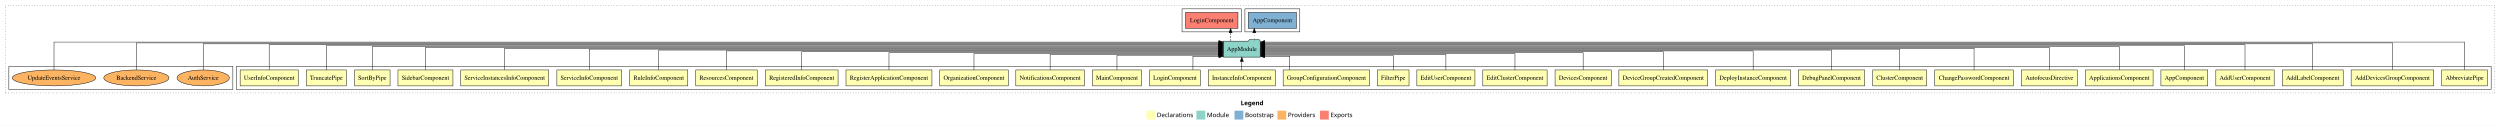
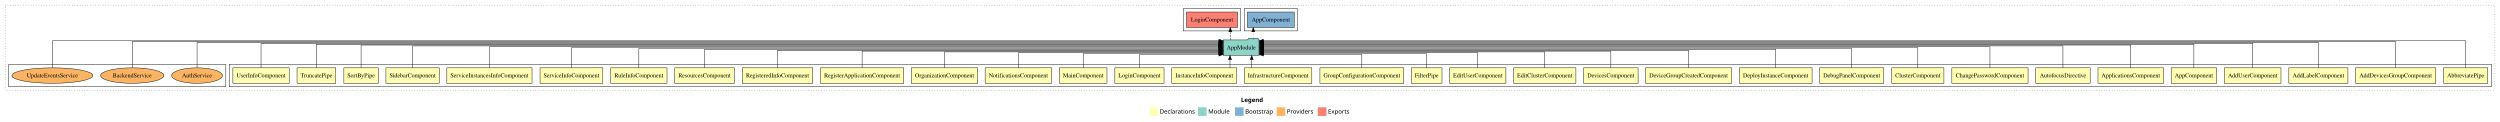
- <svg xmlns="http://www.w3.org/2000/svg" width="5647pt" height="284pt" viewBox="0.00 0.00 5647.00 284.00">
+ <svg xmlns="http://www.w3.org/2000/svg" width="5823pt" height="284pt" viewBox="0.00 0.00 5823.00 284.00">
  <g id="graph0" class="graph" transform="scale(1 1) rotate(0) translate(4 280)">
-     <polygon fill="#ffffff" stroke="transparent" points="-4,4 -4,-280 5643,-280 5643,4 -4,4" />
-     <text text-anchor="start" x="2798.509" y="-42.4" font-family="sans-serif" font-weight="bold" font-size="14.00" fill="#000000">Legend</text>
-     <polygon fill="#ffffb3" stroke="transparent" points="2585.5,-10 2585.5,-30 2605.5,-30 2605.5,-10 2585.5,-10" />
-     <text text-anchor="start" x="2609.129" y="-15.4" font-family="sans-serif" font-size="14.00" fill="#000000">  Declarations</text>
-     <polygon fill="#8dd3c7" stroke="transparent" points="2698.5,-10 2698.5,-30 2718.5,-30 2718.5,-10 2698.5,-10" />
-     <text text-anchor="start" x="2722.225" y="-15.4" font-family="sans-serif" font-size="14.00" fill="#000000">  Module</text>
-     <polygon fill="#80b1d3" stroke="transparent" points="2784.5,-10 2784.5,-30 2804.5,-30 2804.5,-10 2784.5,-10" />
-     <text text-anchor="start" x="2808.281" y="-15.4" font-family="sans-serif" font-size="14.00" fill="#000000">  Bootstrap</text>
-     <polygon fill="#fdb462" stroke="transparent" points="2881.5,-10 2881.5,-30 2901.5,-30 2901.5,-10 2881.5,-10" />
-     <text text-anchor="start" x="2905.173" y="-15.4" font-family="sans-serif" font-size="14.00" fill="#000000">  Providers</text>
-     <polygon fill="#fb8072" stroke="transparent" points="2977.5,-10 2977.5,-30 2997.5,-30 2997.5,-10 2977.5,-10" />
-     <text text-anchor="start" x="3001.226" y="-15.4" font-family="sans-serif" font-size="14.00" fill="#000000">  Exports</text>
+     <polygon fill="#ffffff" stroke="transparent" points="-4,4 -4,-280 5819,-280 5819,4 -4,4" />
+     <text text-anchor="start" x="2886.509" y="-42.4" font-family="sans-serif" font-weight="bold" font-size="14.00" fill="#000000">Legend</text>
+     <polygon fill="#ffffb3" stroke="transparent" points="2673.5,-10 2673.5,-30 2693.5,-30 2693.5,-10 2673.5,-10" />
+     <text text-anchor="start" x="2697.129" y="-15.4" font-family="sans-serif" font-size="14.00" fill="#000000">  Declarations</text>
+     <polygon fill="#8dd3c7" stroke="transparent" points="2786.5,-10 2786.5,-30 2806.5,-30 2806.5,-10 2786.5,-10" />
+     <text text-anchor="start" x="2810.225" y="-15.4" font-family="sans-serif" font-size="14.00" fill="#000000">  Module</text>
+     <polygon fill="#80b1d3" stroke="transparent" points="2872.5,-10 2872.5,-30 2892.5,-30 2892.5,-10 2872.5,-10" />
+     <text text-anchor="start" x="2896.281" y="-15.4" font-family="sans-serif" font-size="14.00" fill="#000000">  Bootstrap</text>
+     <polygon fill="#fdb462" stroke="transparent" points="2969.5,-10 2969.5,-30 2989.5,-30 2989.5,-10 2969.5,-10" />
+     <text text-anchor="start" x="2993.173" y="-15.4" font-family="sans-serif" font-size="14.00" fill="#000000">  Providers</text>
+     <polygon fill="#fb8072" stroke="transparent" points="3065.5,-10 3065.5,-30 3085.5,-30 3085.5,-10 3065.5,-10" />
+     <text text-anchor="start" x="3089.226" y="-15.4" font-family="sans-serif" font-size="14.00" fill="#000000">  Exports</text>
    <g id="clust1" class="cluster">
-       <polygon fill="none" stroke="#000000" stroke-dasharray="1,5" points="8,-70 8,-268 5631,-268 5631,-70 8,-70" />
+       <polygon fill="none" stroke="#000000" stroke-dasharray="1,5" points="8,-70 8,-268 5807,-268 5807,-70 8,-70" />
    </g>
    <g id="clust2" class="cluster">
-       <polygon fill="none" stroke="#000000" points="530,-78 530,-130 5623,-130 5623,-78 530,-78" />
-     </g>
-     <g id="clust36" class="cluster">
-       <polygon fill="none" stroke="#000000" points="2666,-208 2666,-260 2800,-260 2800,-208 2666,-208" />
+       <polygon fill="none" stroke="#000000" points="530,-78 530,-130 5799,-130 5799,-78 530,-78" />
    </g>
    <g id="clust37" class="cluster">
-       <polygon fill="none" stroke="#000000" points="2808,-208 2808,-260 2932,-260 2932,-208 2808,-208" />
+       <polygon fill="none" stroke="#000000" points="2752,-208 2752,-260 2886,-260 2886,-208 2752,-208" />
    </g>
    <g id="clust38" class="cluster">
+       <polygon fill="none" stroke="#000000" points="2894,-208 2894,-260 3018,-260 3018,-208 2894,-208" />
+     </g>
+     <g id="clust39" class="cluster">
      <polygon fill="none" stroke="#000000" points="16,-78 16,-130 522,-130 522,-78 16,-78" />
    </g>
    <g id="node1" class="node">
-       <polygon fill="#ffffb3" stroke="#000000" points="5614.58,-122 5511.42,-122 5511.42,-86 5614.58,-86 5614.58,-122" />
-       <text text-anchor="middle" x="5563" y="-99.8" font-family="Times,serif" font-size="14.00" fill="#000000">AbbreviatePipe</text>
-     </g>
-     <g id="node33" class="node">
-       <polygon fill="#8dd3c7" stroke="#000000" points="2842.657,-187 2839.657,-191 2818.657,-191 2815.657,-187 2759.343,-187 2759.343,-151 2842.657,-151 2842.657,-187" />
-       <text text-anchor="middle" x="2801" y="-164.8" font-family="Times,serif" font-size="14.00" fill="#000000">AppModule</text>
+       <polygon fill="#ffffb3" stroke="#000000" points="5790.58,-122 5687.42,-122 5687.42,-86 5790.58,-86 5790.58,-122" />
+       <text text-anchor="middle" x="5739" y="-99.8" font-family="Times,serif" font-size="14.00" fill="#000000">AbbreviatePipe</text>
+     </g>
+     <g id="node34" class="node">
+       <polygon fill="#8dd3c7" stroke="#000000" points="2928.657,-187 2925.657,-191 2904.657,-191 2901.657,-187 2845.343,-187 2845.343,-151 2928.657,-151 2928.657,-187" />
+       <text text-anchor="middle" x="2887" y="-164.8" font-family="Times,serif" font-size="14.00" fill="#000000">AppModule</text>
    </g>
    <g id="edge1" class="edge">
-       <path fill="none" stroke="#000000" d="M5563,-122.38C5563,-146.279 5563,-185 5563,-185 5563,-185 2852.732,-185 2852.732,-185" />
-       <polygon fill="#000000" stroke="#000000" points="2852.732,-181.5 2842.732,-185 2852.732,-188.5 2852.732,-181.5" />
+       <path fill="none" stroke="#000000" d="M5739,-122.38C5739,-146.279 5739,-185 5739,-185 5739,-185 2938.693,-185 2938.693,-185" />
+       <polygon fill="#000000" stroke="#000000" points="2938.693,-181.5 2928.693,-185 2938.693,-188.5 2938.693,-181.5" />
    </g>
    <g id="node2" class="node">
-       <polygon fill="#ffffb3" stroke="#000000" points="5493.292,-122 5306.708,-122 5306.708,-86 5493.292,-86 5493.292,-122" />
-       <text text-anchor="middle" x="5400" y="-99.8" font-family="Times,serif" font-size="14.00" fill="#000000">AddDevicesGroupComponent</text>
+       <polygon fill="#ffffb3" stroke="#000000" points="5669.292,-122 5482.708,-122 5482.708,-86 5669.292,-86 5669.292,-122" />
+       <text text-anchor="middle" x="5576" y="-99.8" font-family="Times,serif" font-size="14.00" fill="#000000">AddDevicesGroupComponent</text>
    </g>
    <g id="edge2" class="edge">
-       <path fill="none" stroke="#000000" d="M5400,-122.323C5400,-145.66 5400,-183 5400,-183 5400,-183 2852.877,-183 2852.877,-183" />
-       <polygon fill="#000000" stroke="#000000" points="2852.877,-179.5 2842.877,-183 2852.877,-186.5 2852.877,-179.5" />
+       <path fill="none" stroke="#000000" d="M5576,-122.323C5576,-145.66 5576,-183 5576,-183 5576,-183 2938.698,-183 2938.698,-183" />
+       <polygon fill="#000000" stroke="#000000" points="2938.698,-179.5 2928.698,-183 2938.698,-186.5 2938.698,-179.5" />
    </g>
    <g id="node3" class="node">
-       <polygon fill="#ffffb3" stroke="#000000" points="5288.812,-122 5151.188,-122 5151.188,-86 5288.812,-86 5288.812,-122" />
-       <text text-anchor="middle" x="5220" y="-99.8" font-family="Times,serif" font-size="14.00" fill="#000000">AddLabelComponent</text>
+       <polygon fill="#ffffb3" stroke="#000000" points="5464.812,-122 5327.188,-122 5327.188,-86 5464.812,-86 5464.812,-122" />
+       <text text-anchor="middle" x="5396" y="-99.8" font-family="Times,serif" font-size="14.00" fill="#000000">AddLabelComponent</text>
    </g>
    <g id="edge3" class="edge">
-       <path fill="none" stroke="#000000" d="M5220,-122.248C5220,-145.018 5220,-181 5220,-181 5220,-181 2852.731,-181 2852.731,-181" />
-       <polygon fill="#000000" stroke="#000000" points="2852.731,-177.5 2842.731,-181 2852.731,-184.5 2852.731,-177.5" />
+       <path fill="none" stroke="#000000" d="M5396,-122.248C5396,-145.018 5396,-181 5396,-181 5396,-181 2938.714,-181 2938.714,-181" />
+       <polygon fill="#000000" stroke="#000000" points="2938.714,-177.5 2928.714,-181 2938.714,-184.5 2938.714,-177.5" />
    </g>
    <g id="node4" class="node">
-       <polygon fill="#ffffb3" stroke="#000000" points="5132.865,-122 5001.135,-122 5001.135,-86 5132.865,-86 5132.865,-122" />
-       <text text-anchor="middle" x="5067" y="-99.8" font-family="Times,serif" font-size="14.00" fill="#000000">AddUserComponent</text>
+       <polygon fill="#ffffb3" stroke="#000000" points="5308.865,-122 5177.135,-122 5177.135,-86 5308.865,-86 5308.865,-122" />
+       <text text-anchor="middle" x="5243" y="-99.8" font-family="Times,serif" font-size="14.00" fill="#000000">AddUserComponent</text>
    </g>
    <g id="edge4" class="edge">
-       <path fill="none" stroke="#000000" d="M5067,-122.155C5067,-144.352 5067,-179 5067,-179 5067,-179 2852.755,-179 2852.755,-179" />
-       <polygon fill="#000000" stroke="#000000" points="2852.756,-175.5 2842.755,-179 2852.755,-182.5 2852.756,-175.5" />
+       <path fill="none" stroke="#000000" d="M5243,-122.155C5243,-144.352 5243,-179 5243,-179 5243,-179 2938.893,-179 2938.893,-179" />
+       <polygon fill="#000000" stroke="#000000" points="2938.893,-175.5 2928.893,-179 2938.893,-182.5 2938.893,-175.5" />
    </g>
    <g id="node5" class="node">
-       <polygon fill="#ffffb3" stroke="#000000" points="4982.94,-122 4877.06,-122 4877.06,-86 4982.94,-86 4982.94,-122" />
-       <text text-anchor="middle" x="4930" y="-99.8" font-family="Times,serif" font-size="14.00" fill="#000000">AppComponent</text>
+       <polygon fill="#ffffb3" stroke="#000000" points="5158.94,-122 5053.06,-122 5053.06,-86 5158.94,-86 5158.94,-122" />
+       <text text-anchor="middle" x="5106" y="-99.8" font-family="Times,serif" font-size="14.00" fill="#000000">AppComponent</text>
    </g>
    <g id="edge5" class="edge">
-       <path fill="none" stroke="#000000" d="M4930,-122.045C4930,-143.662 4930,-177 4930,-177 4930,-177 2853.049,-177 2853.049,-177" />
-       <polygon fill="#000000" stroke="#000000" points="2853.049,-173.5 2843.049,-177 2853.049,-180.5 2853.049,-173.5" />
+       <path fill="none" stroke="#000000" d="M5106,-122.045C5106,-143.662 5106,-177 5106,-177 5106,-177 2938.858,-177 2938.858,-177" />
+       <polygon fill="#000000" stroke="#000000" points="2938.858,-173.5 2928.858,-177 2938.858,-180.5 2938.858,-173.5" />
    </g>
    <g id="node6" class="node">
-       <polygon fill="#ffffb3" stroke="#000000" points="4859.375,-122 4706.625,-122 4706.625,-86 4859.375,-86 4859.375,-122" />
-       <text text-anchor="middle" x="4783" y="-99.8" font-family="Times,serif" font-size="14.00" fill="#000000">ApplicationsComponent</text>
+       <polygon fill="#ffffb3" stroke="#000000" points="5035.375,-122 4882.625,-122 4882.625,-86 5035.375,-86 5035.375,-122" />
+       <text text-anchor="middle" x="4959" y="-99.8" font-family="Times,serif" font-size="14.00" fill="#000000">ApplicationsComponent</text>
    </g>
    <g id="edge6" class="edge">
-       <path fill="none" stroke="#000000" d="M4783,-122.284C4783,-143.321 4783,-175 4783,-175 4783,-175 2852.854,-175 2852.854,-175" />
-       <polygon fill="#000000" stroke="#000000" points="2852.854,-171.5 2842.854,-175 2852.854,-178.5 2852.854,-171.5" />
+       <path fill="none" stroke="#000000" d="M4959,-122.284C4959,-143.321 4959,-175 4959,-175 4959,-175 2938.857,-175 2938.857,-175" />
+       <polygon fill="#000000" stroke="#000000" points="2938.857,-171.5 2928.857,-175 2938.857,-178.5 2938.857,-171.5" />
    </g>
    <g id="node7" class="node">
-       <polygon fill="#ffffb3" stroke="#000000" points="4688.4,-122 4561.6,-122 4561.6,-86 4688.4,-86 4688.4,-122" />
-       <text text-anchor="middle" x="4625" y="-99.8" font-family="Times,serif" font-size="14.00" fill="#000000">AutofocusDirective</text>
+       <polygon fill="#ffffb3" stroke="#000000" points="4864.4,-122 4737.6,-122 4737.6,-86 4864.4,-86 4864.4,-122" />
+       <text text-anchor="middle" x="4801" y="-99.8" font-family="Times,serif" font-size="14.00" fill="#000000">AutofocusDirective</text>
    </g>
    <g id="edge7" class="edge">
-       <path fill="none" stroke="#000000" d="M4625,-122.129C4625,-142.572 4625,-173 4625,-173 4625,-173 2852.962,-173 2852.962,-173" />
-       <polygon fill="#000000" stroke="#000000" points="2852.962,-169.5 2842.962,-173 2852.962,-176.5 2852.962,-169.5" />
+       <path fill="none" stroke="#000000" d="M4801,-122.129C4801,-142.572 4801,-173 4801,-173 4801,-173 2938.757,-173 2938.757,-173" />
+       <polygon fill="#000000" stroke="#000000" points="2938.757,-169.5 2928.757,-173 2938.757,-176.5 2938.757,-169.5" />
    </g>
    <g id="node8" class="node">
-       <polygon fill="#ffffb3" stroke="#000000" points="4543.752,-122 4366.248,-122 4366.248,-86 4543.752,-86 4543.752,-122" />
-       <text text-anchor="middle" x="4455" y="-99.8" font-family="Times,serif" font-size="14.00" fill="#000000">ChangePasswordComponent</text>
+       <polygon fill="#ffffb3" stroke="#000000" points="4719.752,-122 4542.248,-122 4542.248,-86 4719.752,-86 4719.752,-122" />
+       <text text-anchor="middle" x="4631" y="-99.8" font-family="Times,serif" font-size="14.00" fill="#000000">ChangePasswordComponent</text>
    </g>
    <g id="edge8" class="edge">
-       <path fill="none" stroke="#000000" d="M4455,-122.308C4455,-142.145 4455,-171 4455,-171 4455,-171 2852.713,-171 2852.713,-171" />
-       <polygon fill="#000000" stroke="#000000" points="2852.713,-167.5 2842.713,-171 2852.713,-174.5 2852.713,-167.5" />
+       <path fill="none" stroke="#000000" d="M4631,-122.308C4631,-142.145 4631,-171 4631,-171 4631,-171 2938.817,-171 2938.817,-171" />
+       <polygon fill="#000000" stroke="#000000" points="2938.817,-167.5 2928.817,-171 2938.817,-174.5 2938.817,-167.5" />
    </g>
    <g id="node9" class="node">
-       <polygon fill="#ffffb3" stroke="#000000" points="4347.77,-122 4226.23,-122 4226.23,-86 4347.77,-86 4347.77,-122" />
-       <text text-anchor="middle" x="4287" y="-99.8" font-family="Times,serif" font-size="14.00" fill="#000000">ClusterComponent</text>
+       <polygon fill="#ffffb3" stroke="#000000" points="4523.77,-122 4402.23,-122 4402.23,-86 4523.77,-86 4523.77,-122" />
+       <text text-anchor="middle" x="4463" y="-99.8" font-family="Times,serif" font-size="14.00" fill="#000000">ClusterComponent</text>
    </g>
    <g id="edge9" class="edge">
-       <path fill="none" stroke="#000000" d="M4287,-122.106C4287,-141.339 4287,-169 4287,-169 4287,-169 2852.686,-169 2852.686,-169" />
-       <polygon fill="#000000" stroke="#000000" points="2852.686,-165.5 2842.686,-169 2852.686,-172.5 2852.686,-165.5" />
+       <path fill="none" stroke="#000000" d="M4463,-122.106C4463,-141.339 4463,-169 4463,-169 4463,-169 2938.748,-169 2938.748,-169" />
+       <polygon fill="#000000" stroke="#000000" points="2938.748,-165.5 2928.748,-169 2938.748,-172.5 2938.748,-165.5" />
    </g>
    <g id="node10" class="node">
-       <polygon fill="#ffffb3" stroke="#000000" points="4207.756,-122 4058.244,-122 4058.244,-86 4207.756,-86 4207.756,-122" />
-       <text text-anchor="middle" x="4133" y="-99.8" font-family="Times,serif" font-size="14.00" fill="#000000">DebugPanelComponent</text>
+       <polygon fill="#ffffb3" stroke="#000000" points="4383.756,-122 4234.244,-122 4234.244,-86 4383.756,-86 4383.756,-122" />
+       <text text-anchor="middle" x="4309" y="-99.8" font-family="Times,serif" font-size="14.00" fill="#000000">DebugPanelComponent</text>
    </g>
    <g id="edge10" class="edge">
-       <path fill="none" stroke="#000000" d="M4133,-122.222C4133,-140.828 4133,-167 4133,-167 4133,-167 2852.694,-167 2852.694,-167" />
-       <polygon fill="#000000" stroke="#000000" points="2852.694,-163.5 2842.694,-167 2852.694,-170.5 2852.694,-163.5" />
+       <path fill="none" stroke="#000000" d="M4309,-122.222C4309,-140.828 4309,-167 4309,-167 4309,-167 2938.788,-167 2938.788,-167" />
+       <polygon fill="#000000" stroke="#000000" points="2938.788,-163.5 2928.788,-167 2938.788,-170.5 2938.788,-163.5" />
    </g>
    <g id="node11" class="node">
-       <polygon fill="#ffffb3" stroke="#000000" points="4040.684,-122 3871.316,-122 3871.316,-86 4040.684,-86 4040.684,-122" />
-       <text text-anchor="middle" x="3956" y="-99.8" font-family="Times,serif" font-size="14.00" fill="#000000">DeployInstanceComponent</text>
+       <polygon fill="#ffffb3" stroke="#000000" points="4216.684,-122 4047.316,-122 4047.316,-86 4216.684,-86 4216.684,-122" />
+       <text text-anchor="middle" x="4132" y="-99.8" font-family="Times,serif" font-size="14.00" fill="#000000">DeployInstanceComponent</text>
    </g>
    <g id="edge11" class="edge">
-       <path fill="none" stroke="#000000" d="M3956,-122.302C3956,-140.27 3956,-165 3956,-165 3956,-165 2852.789,-165 2852.789,-165" />
-       <polygon fill="#000000" stroke="#000000" points="2852.789,-161.5 2842.789,-165 2852.789,-168.5 2852.789,-161.5" />
+       <path fill="none" stroke="#000000" d="M4132,-122.302C4132,-140.27 4132,-165 4132,-165 4132,-165 2938.779,-165 2938.779,-165" />
+       <polygon fill="#000000" stroke="#000000" points="2938.779,-161.5 2928.779,-165 2938.779,-168.5 2938.779,-161.5" />
    </g>
    <g id="node12" class="node">
-       <polygon fill="#ffffb3" stroke="#000000" points="3853.272,-122 3652.728,-122 3652.728,-86 3853.272,-86 3853.272,-122" />
-       <text text-anchor="middle" x="3753" y="-99.8" font-family="Times,serif" font-size="14.00" fill="#000000">DeviceGroupCreatedComponent</text>
+       <polygon fill="#ffffb3" stroke="#000000" points="4029.272,-122 3828.728,-122 3828.728,-86 4029.272,-86 4029.272,-122" />
+       <text text-anchor="middle" x="3929" y="-99.8" font-family="Times,serif" font-size="14.00" fill="#000000">DeviceGroupCreatedComponent</text>
    </g>
    <g id="edge12" class="edge">
-       <path fill="none" stroke="#000000" d="M3753,-122.022C3753,-139.373 3753,-163 3753,-163 3753,-163 2852.826,-163 2852.826,-163" />
-       <polygon fill="#000000" stroke="#000000" points="2852.826,-159.5 2842.826,-163 2852.826,-166.5 2852.826,-159.5" />
+       <path fill="none" stroke="#000000" d="M3929,-122.022C3929,-139.373 3929,-163 3929,-163 3929,-163 2938.814,-163 2938.814,-163" />
+       <polygon fill="#000000" stroke="#000000" points="2938.814,-159.5 2928.814,-163 2938.814,-166.5 2938.814,-159.5" />
    </g>
    <g id="node13" class="node">
-       <polygon fill="#ffffb3" stroke="#000000" points="3635.419,-122 3508.581,-122 3508.581,-86 3635.419,-86 3635.419,-122" />
-       <text text-anchor="middle" x="3572" y="-99.8" font-family="Times,serif" font-size="14.00" fill="#000000">DevicesComponent</text>
+       <polygon fill="#ffffb3" stroke="#000000" points="3811.419,-122 3684.581,-122 3684.581,-86 3811.419,-86 3811.419,-122" />
+       <text text-anchor="middle" x="3748" y="-99.8" font-family="Times,serif" font-size="14.00" fill="#000000">DevicesComponent</text>
    </g>
    <g id="edge13" class="edge">
-       <path fill="none" stroke="#000000" d="M3572,-122.035C3572,-138.734 3572,-161 3572,-161 3572,-161 2852.726,-161 2852.726,-161" />
-       <polygon fill="#000000" stroke="#000000" points="2852.726,-157.5 2842.726,-161 2852.726,-164.5 2852.726,-157.5" />
+       <path fill="none" stroke="#000000" d="M3748,-122.035C3748,-138.734 3748,-161 3748,-161 3748,-161 2938.819,-161 2938.819,-161" />
+       <polygon fill="#000000" stroke="#000000" points="2938.819,-157.5 2928.819,-161 2938.819,-164.5 2938.819,-157.5" />
    </g>
    <g id="node14" class="node">
-       <polygon fill="#ffffb3" stroke="#000000" points="3490.604,-122 3345.396,-122 3345.396,-86 3490.604,-86 3490.604,-122" />
-       <text text-anchor="middle" x="3418" y="-99.8" font-family="Times,serif" font-size="14.00" fill="#000000">EditClusterComponent</text>
+       <polygon fill="#ffffb3" stroke="#000000" points="3666.604,-122 3521.396,-122 3521.396,-86 3666.604,-86 3666.604,-122" />
+       <text text-anchor="middle" x="3594" y="-99.8" font-family="Times,serif" font-size="14.00" fill="#000000">EditClusterComponent</text>
    </g>
    <g id="edge14" class="edge">
-       <path fill="none" stroke="#000000" d="M3418,-122.009C3418,-138.049 3418,-159 3418,-159 3418,-159 2852.924,-159 2852.924,-159" />
-       <polygon fill="#000000" stroke="#000000" points="2852.924,-155.5 2842.924,-159 2852.924,-162.5 2852.924,-155.5" />
+       <path fill="none" stroke="#000000" d="M3594,-122.009C3594,-138.049 3594,-159 3594,-159 3594,-159 2938.847,-159 2938.847,-159" />
+       <polygon fill="#000000" stroke="#000000" points="2938.847,-155.5 2928.847,-159 2938.847,-162.5 2938.847,-155.5" />
    </g>
    <g id="node15" class="node">
-       <polygon fill="#ffffb3" stroke="#000000" points="3327.593,-122 3196.407,-122 3196.407,-86 3327.593,-86 3327.593,-122" />
-       <text text-anchor="middle" x="3262" y="-99.8" font-family="Times,serif" font-size="14.00" fill="#000000">EditUserComponent</text>
+       <polygon fill="#ffffb3" stroke="#000000" points="3503.593,-122 3372.407,-122 3372.407,-86 3503.593,-86 3503.593,-122" />
+       <text text-anchor="middle" x="3438" y="-99.8" font-family="Times,serif" font-size="14.00" fill="#000000">EditUserComponent</text>
    </g>
    <g id="edge15" class="edge">
-       <path fill="none" stroke="#000000" d="M3262,-122.24C3262,-137.571 3262,-157 3262,-157 3262,-157 2852.724,-157 2852.724,-157" />
-       <polygon fill="#000000" stroke="#000000" points="2852.724,-153.5 2842.724,-157 2852.724,-160.5 2852.724,-153.5" />
+       <path fill="none" stroke="#000000" d="M3438,-122.24C3438,-137.571 3438,-157 3438,-157 3438,-157 2938.867,-157 2938.867,-157" />
+       <polygon fill="#000000" stroke="#000000" points="2938.867,-153.5 2928.867,-157 2938.867,-160.5 2938.867,-153.5" />
    </g>
    <g id="node16" class="node">
-       <polygon fill="#ffffb3" stroke="#000000" points="3178.718,-122 3107.282,-122 3107.282,-86 3178.718,-86 3178.718,-122" />
-       <text text-anchor="middle" x="3143" y="-99.8" font-family="Times,serif" font-size="14.00" fill="#000000">FilterPipe</text>
+       <polygon fill="#ffffb3" stroke="#000000" points="3354.718,-122 3283.282,-122 3283.282,-86 3354.718,-86 3354.718,-122" />
+       <text text-anchor="middle" x="3319" y="-99.8" font-family="Times,serif" font-size="14.00" fill="#000000">FilterPipe</text>
    </g>
    <g id="edge16" class="edge">
-       <path fill="none" stroke="#000000" d="M3143,-122.124C3143,-136.783 3143,-155 3143,-155 3143,-155 2852.936,-155 2852.936,-155" />
-       <polygon fill="#000000" stroke="#000000" points="2852.936,-151.5 2842.936,-155 2852.936,-158.5 2852.936,-151.5" />
+       <path fill="none" stroke="#000000" d="M3319,-122.124C3319,-136.783 3319,-155 3319,-155 3319,-155 2938.814,-155 2938.814,-155" />
+       <polygon fill="#000000" stroke="#000000" points="2938.814,-151.5 2928.814,-155 2938.814,-158.5 2938.814,-151.5" />
    </g>
    <g id="node17" class="node">
-       <polygon fill="#ffffb3" stroke="#000000" points="3089.644,-122 2894.356,-122 2894.356,-86 3089.644,-86 3089.644,-122" />
-       <text text-anchor="middle" x="2992" y="-99.8" font-family="Times,serif" font-size="14.00" fill="#000000">GroupConfigurationComponent</text>
+       <polygon fill="#ffffb3" stroke="#000000" points="3265.644,-122 3070.356,-122 3070.356,-86 3265.644,-86 3265.644,-122" />
+       <text text-anchor="middle" x="3168" y="-99.8" font-family="Times,serif" font-size="14.00" fill="#000000">GroupConfigurationComponent</text>
    </g>
    <g id="edge17" class="edge">
-       <path fill="none" stroke="#000000" d="M2909.324,-122.246C2909.324,-136.177 2909.324,-153 2909.324,-153 2909.324,-153 2852.881,-153 2852.881,-153" />
-       <polygon fill="#000000" stroke="#000000" points="2852.881,-149.5 2842.881,-153 2852.881,-156.5 2852.881,-149.5" />
+       <path fill="none" stroke="#000000" d="M3168,-122.246C3168,-136.177 3168,-153 3168,-153 3168,-153 2938.765,-153 2938.765,-153" />
+       <polygon fill="#000000" stroke="#000000" points="2938.765,-149.5 2928.765,-153 2938.765,-156.5 2938.765,-149.5" />
    </g>
    <g id="node18" class="node">
+       <polygon fill="#ffffb3" stroke="#000000" points="3051.506,-122 2894.494,-122 2894.494,-86 3051.506,-86 3051.506,-122" />
+       <text text-anchor="middle" x="2973" y="-99.8" font-family="Times,serif" font-size="14.00" fill="#000000">InfrastructureComponent</text>
+     </g>
+     <g id="edge18" class="edge">
+       <path fill="none" stroke="#000000" d="M2911.538,-122.106C2911.538,-122.106 2911.538,-140.991 2911.538,-140.991" />
+       <polygon fill="#000000" stroke="#000000" points="2908.038,-140.991 2911.538,-150.991 2915.038,-140.991 2908.038,-140.991" />
+     </g>
+     <g id="node19" class="node">
      <polygon fill="#ffffb3" stroke="#000000" points="2876.794,-122 2725.206,-122 2725.206,-86 2876.794,-86 2876.794,-122" />
      <text text-anchor="middle" x="2801" y="-99.8" font-family="Times,serif" font-size="14.00" fill="#000000">InstanceInfoComponent</text>
    </g>
-     <g id="edge18" class="edge">
-       <path fill="none" stroke="#000000" d="M2801,-122.106C2801,-122.106 2801,-140.991 2801,-140.991" />
-       <polygon fill="#000000" stroke="#000000" points="2797.5,-140.991 2801,-150.991 2804.5,-140.991 2797.5,-140.991" />
-     </g>
-     <g id="node19" class="node">
+     <g id="edge19" class="edge">
+       <path fill="none" stroke="#000000" d="M2860.909,-122.106C2860.909,-122.106 2860.909,-140.991 2860.909,-140.991" />
+       <polygon fill="#000000" stroke="#000000" points="2857.409,-140.991 2860.909,-150.991 2864.409,-140.991 2857.409,-140.991" />
+     </g>
+     <g id="node20" class="node">
      <polygon fill="#ffffb3" stroke="#000000" points="2707.276,-122 2592.724,-122 2592.724,-86 2707.276,-86 2707.276,-122" />
      <text text-anchor="middle" x="2650" y="-99.8" font-family="Times,serif" font-size="14.00" fill="#000000">LoginComponent</text>
    </g>
-     <g id="edge19" class="edge">
-       <path fill="none" stroke="#000000" d="M2690.625,-122.246C2690.625,-136.177 2690.625,-153 2690.625,-153 2690.625,-153 2749.272,-153 2749.272,-153" />
-       <polygon fill="#000000" stroke="#000000" points="2749.272,-156.5 2759.272,-153 2749.272,-149.5 2749.272,-156.5" />
-     </g>
-     <g id="node20" class="node">
+     <g id="edge20" class="edge">
+       <path fill="none" stroke="#000000" d="M2650,-122.246C2650,-136.177 2650,-153 2650,-153 2650,-153 2835.175,-153 2835.175,-153" />
+       <polygon fill="#000000" stroke="#000000" points="2835.175,-156.5 2845.175,-153 2835.175,-149.5 2835.175,-156.5" />
+     </g>
+     <g id="node21" class="node">
      <polygon fill="#ffffb3" stroke="#000000" points="2574.382,-122 2463.618,-122 2463.618,-86 2574.382,-86 2574.382,-122" />
      <text text-anchor="middle" x="2519" y="-99.8" font-family="Times,serif" font-size="14.00" fill="#000000">MainComponent</text>
    </g>
-     <g id="edge20" class="edge">
-       <path fill="none" stroke="#000000" d="M2519,-122.124C2519,-136.783 2519,-155 2519,-155 2519,-155 2749.086,-155 2749.086,-155" />
-       <polygon fill="#000000" stroke="#000000" points="2749.086,-158.5 2759.086,-155 2749.086,-151.5 2749.086,-158.5" />
-     </g>
-     <g id="node21" class="node">
+     <g id="edge21" class="edge">
+       <path fill="none" stroke="#000000" d="M2519,-122.124C2519,-136.783 2519,-155 2519,-155 2519,-155 2835.144,-155 2835.144,-155" />
+       <polygon fill="#000000" stroke="#000000" points="2835.144,-158.5 2845.144,-155 2835.144,-151.5 2835.144,-158.5" />
+     </g>
+     <g id="node22" class="node">
      <polygon fill="#ffffb3" stroke="#000000" points="2445.427,-122 2290.573,-122 2290.573,-86 2445.427,-86 2445.427,-122" />
      <text text-anchor="middle" x="2368" y="-99.8" font-family="Times,serif" font-size="14.00" fill="#000000">NotificationsComponent</text>
    </g>
-     <g id="edge21" class="edge">
-       <path fill="none" stroke="#000000" d="M2368,-122.24C2368,-137.571 2368,-157 2368,-157 2368,-157 2749.089,-157 2749.089,-157" />
-       <polygon fill="#000000" stroke="#000000" points="2749.089,-160.5 2759.089,-157 2749.089,-153.5 2749.089,-160.5" />
-     </g>
-     <g id="node22" class="node">
+     <g id="edge22" class="edge">
+       <path fill="none" stroke="#000000" d="M2368,-122.24C2368,-137.571 2368,-157 2368,-157 2368,-157 2834.968,-157 2834.968,-157" />
+       <polygon fill="#000000" stroke="#000000" points="2834.968,-160.5 2844.968,-157 2834.968,-153.5 2834.968,-160.5" />
+     </g>
+     <g id="node23" class="node">
      <polygon fill="#ffffb3" stroke="#000000" points="2273.416,-122 2118.584,-122 2118.584,-86 2273.416,-86 2273.416,-122" />
      <text text-anchor="middle" x="2196" y="-99.8" font-family="Times,serif" font-size="14.00" fill="#000000">OrganizationComponent</text>
    </g>
-     <g id="edge22" class="edge">
-       <path fill="none" stroke="#000000" d="M2196,-122.009C2196,-138.049 2196,-159 2196,-159 2196,-159 2748.938,-159 2748.938,-159" />
-       <polygon fill="#000000" stroke="#000000" points="2748.938,-162.5 2758.938,-159 2748.938,-155.5 2748.938,-162.5" />
-     </g>
-     <g id="node23" class="node">
+     <g id="edge23" class="edge">
+       <path fill="none" stroke="#000000" d="M2196,-122.009C2196,-138.049 2196,-159 2196,-159 2196,-159 2835.331,-159 2835.331,-159" />
+       <polygon fill="#000000" stroke="#000000" points="2835.331,-162.5 2845.331,-159 2835.331,-155.5 2835.331,-162.5" />
+     </g>
+     <g id="node24" class="node">
      <polygon fill="#ffffb3" stroke="#000000" points="2101.083,-122 1906.917,-122 1906.917,-86 2101.083,-86 2101.083,-122" />
      <text text-anchor="middle" x="2004" y="-99.8" font-family="Times,serif" font-size="14.00" fill="#000000">RegisterApplicationComponent</text>
    </g>
-     <g id="edge23" class="edge">
-       <path fill="none" stroke="#000000" d="M2004,-122.035C2004,-138.734 2004,-161 2004,-161 2004,-161 2749.272,-161 2749.272,-161" />
-       <polygon fill="#000000" stroke="#000000" points="2749.272,-164.5 2759.272,-161 2749.272,-157.5 2749.272,-164.5" />
-     </g>
-     <g id="node24" class="node">
+     <g id="edge24" class="edge">
+       <path fill="none" stroke="#000000" d="M2004,-122.035C2004,-138.734 2004,-161 2004,-161 2004,-161 2835.301,-161 2835.301,-161" />
+       <polygon fill="#000000" stroke="#000000" points="2835.301,-164.5 2845.301,-161 2835.301,-157.5 2835.301,-164.5" />
+     </g>
+     <g id="node25" class="node">
      <polygon fill="#ffffb3" stroke="#000000" points="1889.021,-122 1724.979,-122 1724.979,-86 1889.021,-86 1889.021,-122" />
      <text text-anchor="middle" x="1807" y="-99.8" font-family="Times,serif" font-size="14.00" fill="#000000">RegisteredInfoComponent</text>
    </g>
-     <g id="edge24" class="edge">
-       <path fill="none" stroke="#000000" d="M1807,-122.022C1807,-139.373 1807,-163 1807,-163 1807,-163 2749.24,-163 2749.24,-163" />
-       <polygon fill="#000000" stroke="#000000" points="2749.24,-166.5 2759.24,-163 2749.24,-159.5 2749.24,-166.5" />
-     </g>
-     <g id="node25" class="node">
+     <g id="edge25" class="edge">
+       <path fill="none" stroke="#000000" d="M1807,-122.022C1807,-139.373 1807,-163 1807,-163 1807,-163 2835.325,-163 2835.325,-163" />
+       <polygon fill="#000000" stroke="#000000" points="2835.325,-166.5 2845.325,-163 2835.324,-159.5 2835.325,-166.5" />
+     </g>
+     <g id="node26" class="node">
      <polygon fill="#ffffb3" stroke="#000000" points="1706.363,-122 1567.637,-122 1567.637,-86 1706.363,-86 1706.363,-122" />
      <text text-anchor="middle" x="1637" y="-99.8" font-family="Times,serif" font-size="14.00" fill="#000000">ResourcesComponent</text>
    </g>
-     <g id="edge25" class="edge">
-       <path fill="none" stroke="#000000" d="M1637,-122.302C1637,-140.27 1637,-165 1637,-165 1637,-165 2749.229,-165 2749.229,-165" />
-       <polygon fill="#000000" stroke="#000000" points="2749.229,-168.5 2759.229,-165 2749.229,-161.5 2749.229,-168.5" />
-     </g>
-     <g id="node26" class="node">
+     <g id="edge26" class="edge">
+       <path fill="none" stroke="#000000" d="M1637,-122.302C1637,-140.27 1637,-165 1637,-165 1637,-165 2835.053,-165 2835.053,-165" />
+       <polygon fill="#000000" stroke="#000000" points="2835.053,-168.5 2845.053,-165 2835.053,-161.5 2835.053,-168.5" />
+     </g>
+     <g id="node27" class="node">
      <polygon fill="#ffffb3" stroke="#000000" points="1549.595,-122 1418.405,-122 1418.405,-86 1549.595,-86 1549.595,-122" />
      <text text-anchor="middle" x="1484" y="-99.8" font-family="Times,serif" font-size="14.00" fill="#000000">RuleInfoComponent</text>
    </g>
-     <g id="edge26" class="edge">
-       <path fill="none" stroke="#000000" d="M1484,-122.222C1484,-140.828 1484,-167 1484,-167 1484,-167 2749.042,-167 2749.042,-167" />
-       <polygon fill="#000000" stroke="#000000" points="2749.042,-170.5 2759.042,-167 2749.042,-163.5 2749.042,-170.5" />
-     </g>
-     <g id="node27" class="node">
+     <g id="edge27" class="edge">
+       <path fill="none" stroke="#000000" d="M1484,-122.222C1484,-140.828 1484,-167 1484,-167 1484,-167 2835.011,-167 2835.011,-167" />
+       <polygon fill="#000000" stroke="#000000" points="2835.011,-170.5 2845.011,-167 2835.011,-163.5 2835.011,-170.5" />
+     </g>
+     <g id="node28" class="node">
      <polygon fill="#ffffb3" stroke="#000000" points="1400.132,-122 1253.868,-122 1253.868,-86 1400.132,-86 1400.132,-122" />
      <text text-anchor="middle" x="1327" y="-99.8" font-family="Times,serif" font-size="14.00" fill="#000000">ServiceInfoComponent</text>
    </g>
-     <g id="edge27" class="edge">
-       <path fill="none" stroke="#000000" d="M1327,-122.106C1327,-141.339 1327,-169 1327,-169 1327,-169 2749.26,-169 2749.26,-169" />
-       <polygon fill="#000000" stroke="#000000" points="2749.26,-172.5 2759.26,-169 2749.26,-165.5 2749.26,-172.5" />
-     </g>
-     <g id="node28" class="node">
+     <g id="edge28" class="edge">
+       <path fill="none" stroke="#000000" d="M1327,-122.106C1327,-141.339 1327,-169 1327,-169 1327,-169 2835.274,-169 2835.274,-169" />
+       <polygon fill="#000000" stroke="#000000" points="2835.274,-172.5 2845.274,-169 2835.274,-165.5 2835.274,-172.5" />
+     </g>
+     <g id="node29" class="node">
      <polygon fill="#ffffb3" stroke="#000000" points="1235.216,-122 1036.784,-122 1036.784,-86 1235.216,-86 1235.216,-122" />
      <text text-anchor="middle" x="1136" y="-99.8" font-family="Times,serif" font-size="14.00" fill="#000000">ServiceInstancesInfoComponent</text>
    </g>
-     <g id="edge28" class="edge">
-       <path fill="none" stroke="#000000" d="M1136,-122.308C1136,-142.145 1136,-171 1136,-171 1136,-171 2749.01,-171 2749.01,-171" />
-       <polygon fill="#000000" stroke="#000000" points="2749.01,-174.5 2759.01,-171 2749.01,-167.5 2749.01,-174.5" />
-     </g>
-     <g id="node29" class="node">
+     <g id="edge29" class="edge">
+       <path fill="none" stroke="#000000" d="M1136,-122.308C1136,-142.145 1136,-171 1136,-171 1136,-171 2835.015,-171 2835.015,-171" />
+       <polygon fill="#000000" stroke="#000000" points="2835.015,-174.5 2845.015,-171 2835.015,-167.5 2835.015,-174.5" />
+     </g>
+     <g id="node30" class="node">
      <polygon fill="#ffffb3" stroke="#000000" points="1019.095,-122 894.905,-122 894.905,-86 1019.095,-86 1019.095,-122" />
      <text text-anchor="middle" x="957" y="-99.8" font-family="Times,serif" font-size="14.00" fill="#000000">SidebarComponent</text>
    </g>
-     <g id="edge29" class="edge">
-       <path fill="none" stroke="#000000" d="M957,-122.129C957,-142.572 957,-173 957,-173 957,-173 2749.021,-173 2749.021,-173" />
-       <polygon fill="#000000" stroke="#000000" points="2749.021,-176.5 2759.021,-173 2749.021,-169.5 2749.021,-176.5" />
-     </g>
-     <g id="node30" class="node">
+     <g id="edge30" class="edge">
+       <path fill="none" stroke="#000000" d="M957,-122.129C957,-142.572 957,-173 957,-173 957,-173 2834.894,-173 2834.894,-173" />
+       <polygon fill="#000000" stroke="#000000" points="2834.894,-176.5 2844.894,-173 2834.894,-169.5 2834.894,-176.5" />
+     </g>
+     <g id="node31" class="node">
      <polygon fill="#ffffb3" stroke="#000000" points="877.059,-122 796.941,-122 796.941,-86 877.059,-86 877.059,-122" />
      <text text-anchor="middle" x="837" y="-99.8" font-family="Times,serif" font-size="14.00" fill="#000000">SortByPipe</text>
    </g>
-     <g id="edge30" class="edge">
-       <path fill="none" stroke="#000000" d="M837,-122.284C837,-143.321 837,-175 837,-175 837,-175 2749.07,-175 2749.07,-175" />
-       <polygon fill="#000000" stroke="#000000" points="2749.07,-178.5 2759.07,-175 2749.07,-171.5 2749.07,-178.5" />
-     </g>
-     <g id="node31" class="node">
+     <g id="edge31" class="edge">
+       <path fill="none" stroke="#000000" d="M837,-122.284C837,-143.321 837,-175 837,-175 837,-175 2835.122,-175 2835.122,-175" />
+       <polygon fill="#000000" stroke="#000000" points="2835.122,-178.5 2845.122,-175 2835.122,-171.5 2835.122,-178.5" />
+     </g>
+     <g id="node32" class="node">
      <polygon fill="#ffffb3" stroke="#000000" points="778.136,-122 687.864,-122 687.864,-86 778.136,-86 778.136,-122" />
      <text text-anchor="middle" x="733" y="-99.8" font-family="Times,serif" font-size="14.00" fill="#000000">TruncatePipe</text>
    </g>
-     <g id="edge31" class="edge">
-       <path fill="none" stroke="#000000" d="M733,-122.045C733,-143.662 733,-177 733,-177 733,-177 2749.224,-177 2749.224,-177" />
-       <polygon fill="#000000" stroke="#000000" points="2749.224,-180.5 2759.224,-177 2749.224,-173.5 2749.224,-180.5" />
-     </g>
-     <g id="node32" class="node">
+     <g id="edge32" class="edge">
+       <path fill="none" stroke="#000000" d="M733,-122.045C733,-143.662 733,-177 733,-177 733,-177 2834.939,-177 2834.939,-177" />
+       <polygon fill="#000000" stroke="#000000" points="2834.939,-180.5 2844.939,-177 2834.939,-173.5 2834.939,-180.5" />
+     </g>
+     <g id="node33" class="node">
      <polygon fill="#ffffb3" stroke="#000000" points="669.58,-122 538.42,-122 538.42,-86 669.58,-86 669.58,-122" />
      <text text-anchor="middle" x="604" y="-99.8" font-family="Times,serif" font-size="14.00" fill="#000000">UserInfoComponent</text>
    </g>
-     <g id="edge32" class="edge">
-       <path fill="none" stroke="#000000" d="M604,-122.155C604,-144.352 604,-179 604,-179 604,-179 2749.074,-179 2749.074,-179" />
-       <polygon fill="#000000" stroke="#000000" points="2749.074,-182.5 2759.074,-179 2749.074,-175.5 2749.074,-182.5" />
-     </g>
-     <g id="node34" class="node">
-       <polygon fill="#fb8072" stroke="#000000" points="2792.276,-252 2673.724,-252 2673.724,-216 2792.276,-216 2792.276,-252" />
-       <text text-anchor="middle" x="2733" y="-229.8" font-family="Times,serif" font-size="14.00" fill="#000000">LoginComponent </text>
-     </g>
    <g id="edge33" class="edge">
-       <path fill="none" stroke="#000000" stroke-dasharray="5,2" d="M2775.655,-187.106C2775.655,-187.106 2775.655,-205.991 2775.655,-205.991" />
-       <polygon fill="#000000" stroke="#000000" points="2772.155,-205.991 2775.655,-215.991 2779.155,-205.991 2772.155,-205.991" />
+       <path fill="none" stroke="#000000" d="M604,-122.155C604,-144.352 604,-179 604,-179 604,-179 2834.931,-179 2834.931,-179" />
+       <polygon fill="#000000" stroke="#000000" points="2834.931,-182.5 2844.931,-179 2834.931,-175.5 2834.931,-182.5" />
    </g>
    <g id="node35" class="node">
-       <polygon fill="#80b1d3" stroke="#000000" points="2924.439,-252 2815.561,-252 2815.561,-216 2924.439,-216 2924.439,-252" />
-       <text text-anchor="middle" x="2870" y="-229.8" font-family="Times,serif" font-size="14.00" fill="#000000">AppComponent </text>
+       <polygon fill="#fb8072" stroke="#000000" points="2878.276,-252 2759.724,-252 2759.724,-216 2878.276,-216 2878.276,-252" />
+       <text text-anchor="middle" x="2819" y="-229.8" font-family="Times,serif" font-size="14.00" fill="#000000">LoginComponent </text>
    </g>
    <g id="edge34" class="edge">
-       <path fill="none" stroke="#000000" stroke-dasharray="1,5" d="M2829.179,-187.106C2829.179,-187.106 2829.179,-205.991 2829.179,-205.991" />
-       <polygon fill="#000000" stroke="#000000" points="2825.679,-205.991 2829.179,-215.991 2832.679,-205.991 2825.679,-205.991" />
+       <path fill="none" stroke="#000000" stroke-dasharray="5,2" d="M2861.655,-187.106C2861.655,-187.106 2861.655,-205.991 2861.655,-205.991" />
+       <polygon fill="#000000" stroke="#000000" points="2858.155,-205.991 2861.655,-215.991 2865.155,-205.991 2858.155,-205.991" />
    </g>
    <g id="node36" class="node">
+       <polygon fill="#80b1d3" stroke="#000000" points="3010.439,-252 2901.561,-252 2901.561,-216 3010.439,-216 3010.439,-252" />
+       <text text-anchor="middle" x="2956" y="-229.8" font-family="Times,serif" font-size="14.00" fill="#000000">AppComponent </text>
+     </g>
+     <g id="edge35" class="edge">
+       <path fill="none" stroke="#000000" stroke-dasharray="1,5" d="M2915.179,-187.106C2915.179,-187.106 2915.179,-205.991 2915.179,-205.991" />
+       <polygon fill="#000000" stroke="#000000" points="2911.679,-205.991 2915.179,-215.991 2918.679,-205.991 2911.679,-205.991" />
+     </g>
+     <g id="node37" class="node">
      <ellipse fill="#fdb462" stroke="#000000" cx="455" cy="-104" rx="59.108" ry="18" />
      <text text-anchor="middle" x="455" y="-99.8" font-family="Times,serif" font-size="14.00" fill="#000000">AuthService</text>
    </g>
-     <g id="edge35" class="edge">
-       <path fill="none" stroke="#000000" d="M455,-122.248C455,-145.018 455,-181 455,-181 455,-181 2749.285,-181 2749.285,-181" />
-       <polygon fill="#000000" stroke="#000000" points="2749.285,-184.5 2759.285,-181 2749.285,-177.5 2749.285,-184.5" />
-     </g>
-     <g id="node37" class="node">
+     <g id="edge36" class="edge">
+       <path fill="none" stroke="#000000" d="M455,-122.248C455,-145.018 455,-181 455,-181 455,-181 2835.3,-181 2835.3,-181" />
+       <polygon fill="#000000" stroke="#000000" points="2835.3,-184.5 2845.3,-181 2835.3,-177.5 2835.3,-184.5" />
+     </g>
+     <g id="node38" class="node">
      <ellipse fill="#fdb462" stroke="#000000" cx="304" cy="-104" rx="73.556" ry="18" />
      <text text-anchor="middle" x="304" y="-99.8" font-family="Times,serif" font-size="14.00" fill="#000000">BackendService</text>
    </g>
-     <g id="edge36" class="edge">
-       <path fill="none" stroke="#000000" d="M304,-122.323C304,-145.66 304,-183 304,-183 304,-183 2749.227,-183 2749.227,-183" />
-       <polygon fill="#000000" stroke="#000000" points="2749.227,-186.5 2759.227,-183 2749.227,-179.5 2749.227,-186.5" />
-     </g>
-     <g id="node38" class="node">
+     <g id="edge37" class="edge">
+       <path fill="none" stroke="#000000" d="M304,-122.323C304,-145.66 304,-183 304,-183 304,-183 2835.117,-183 2835.117,-183" />
+       <polygon fill="#000000" stroke="#000000" points="2835.118,-186.5 2845.117,-183 2835.117,-179.5 2835.118,-186.5" />
+     </g>
+     <g id="node39" class="node">
      <ellipse fill="#fdb462" stroke="#000000" cx="118" cy="-104" rx="94.32" ry="18" />
      <text text-anchor="middle" x="118" y="-99.8" font-family="Times,serif" font-size="14.00" fill="#000000">UpdateEventsService</text>
    </g>
-     <g id="edge37" class="edge">
-       <path fill="none" stroke="#000000" d="M118,-122.38C118,-146.279 118,-185 118,-185 118,-185 2749.126,-185 2749.126,-185" />
-       <polygon fill="#000000" stroke="#000000" points="2749.126,-188.5 2759.126,-185 2749.126,-181.5 2749.126,-188.5" />
+     <g id="edge38" class="edge">
+       <path fill="none" stroke="#000000" d="M118,-122.38C118,-146.279 118,-185 118,-185 118,-185 2835.163,-185 2835.163,-185" />
+       <polygon fill="#000000" stroke="#000000" points="2835.163,-188.5 2845.163,-185 2835.163,-181.5 2835.163,-188.5" />
    </g>
  </g>
</svg>
